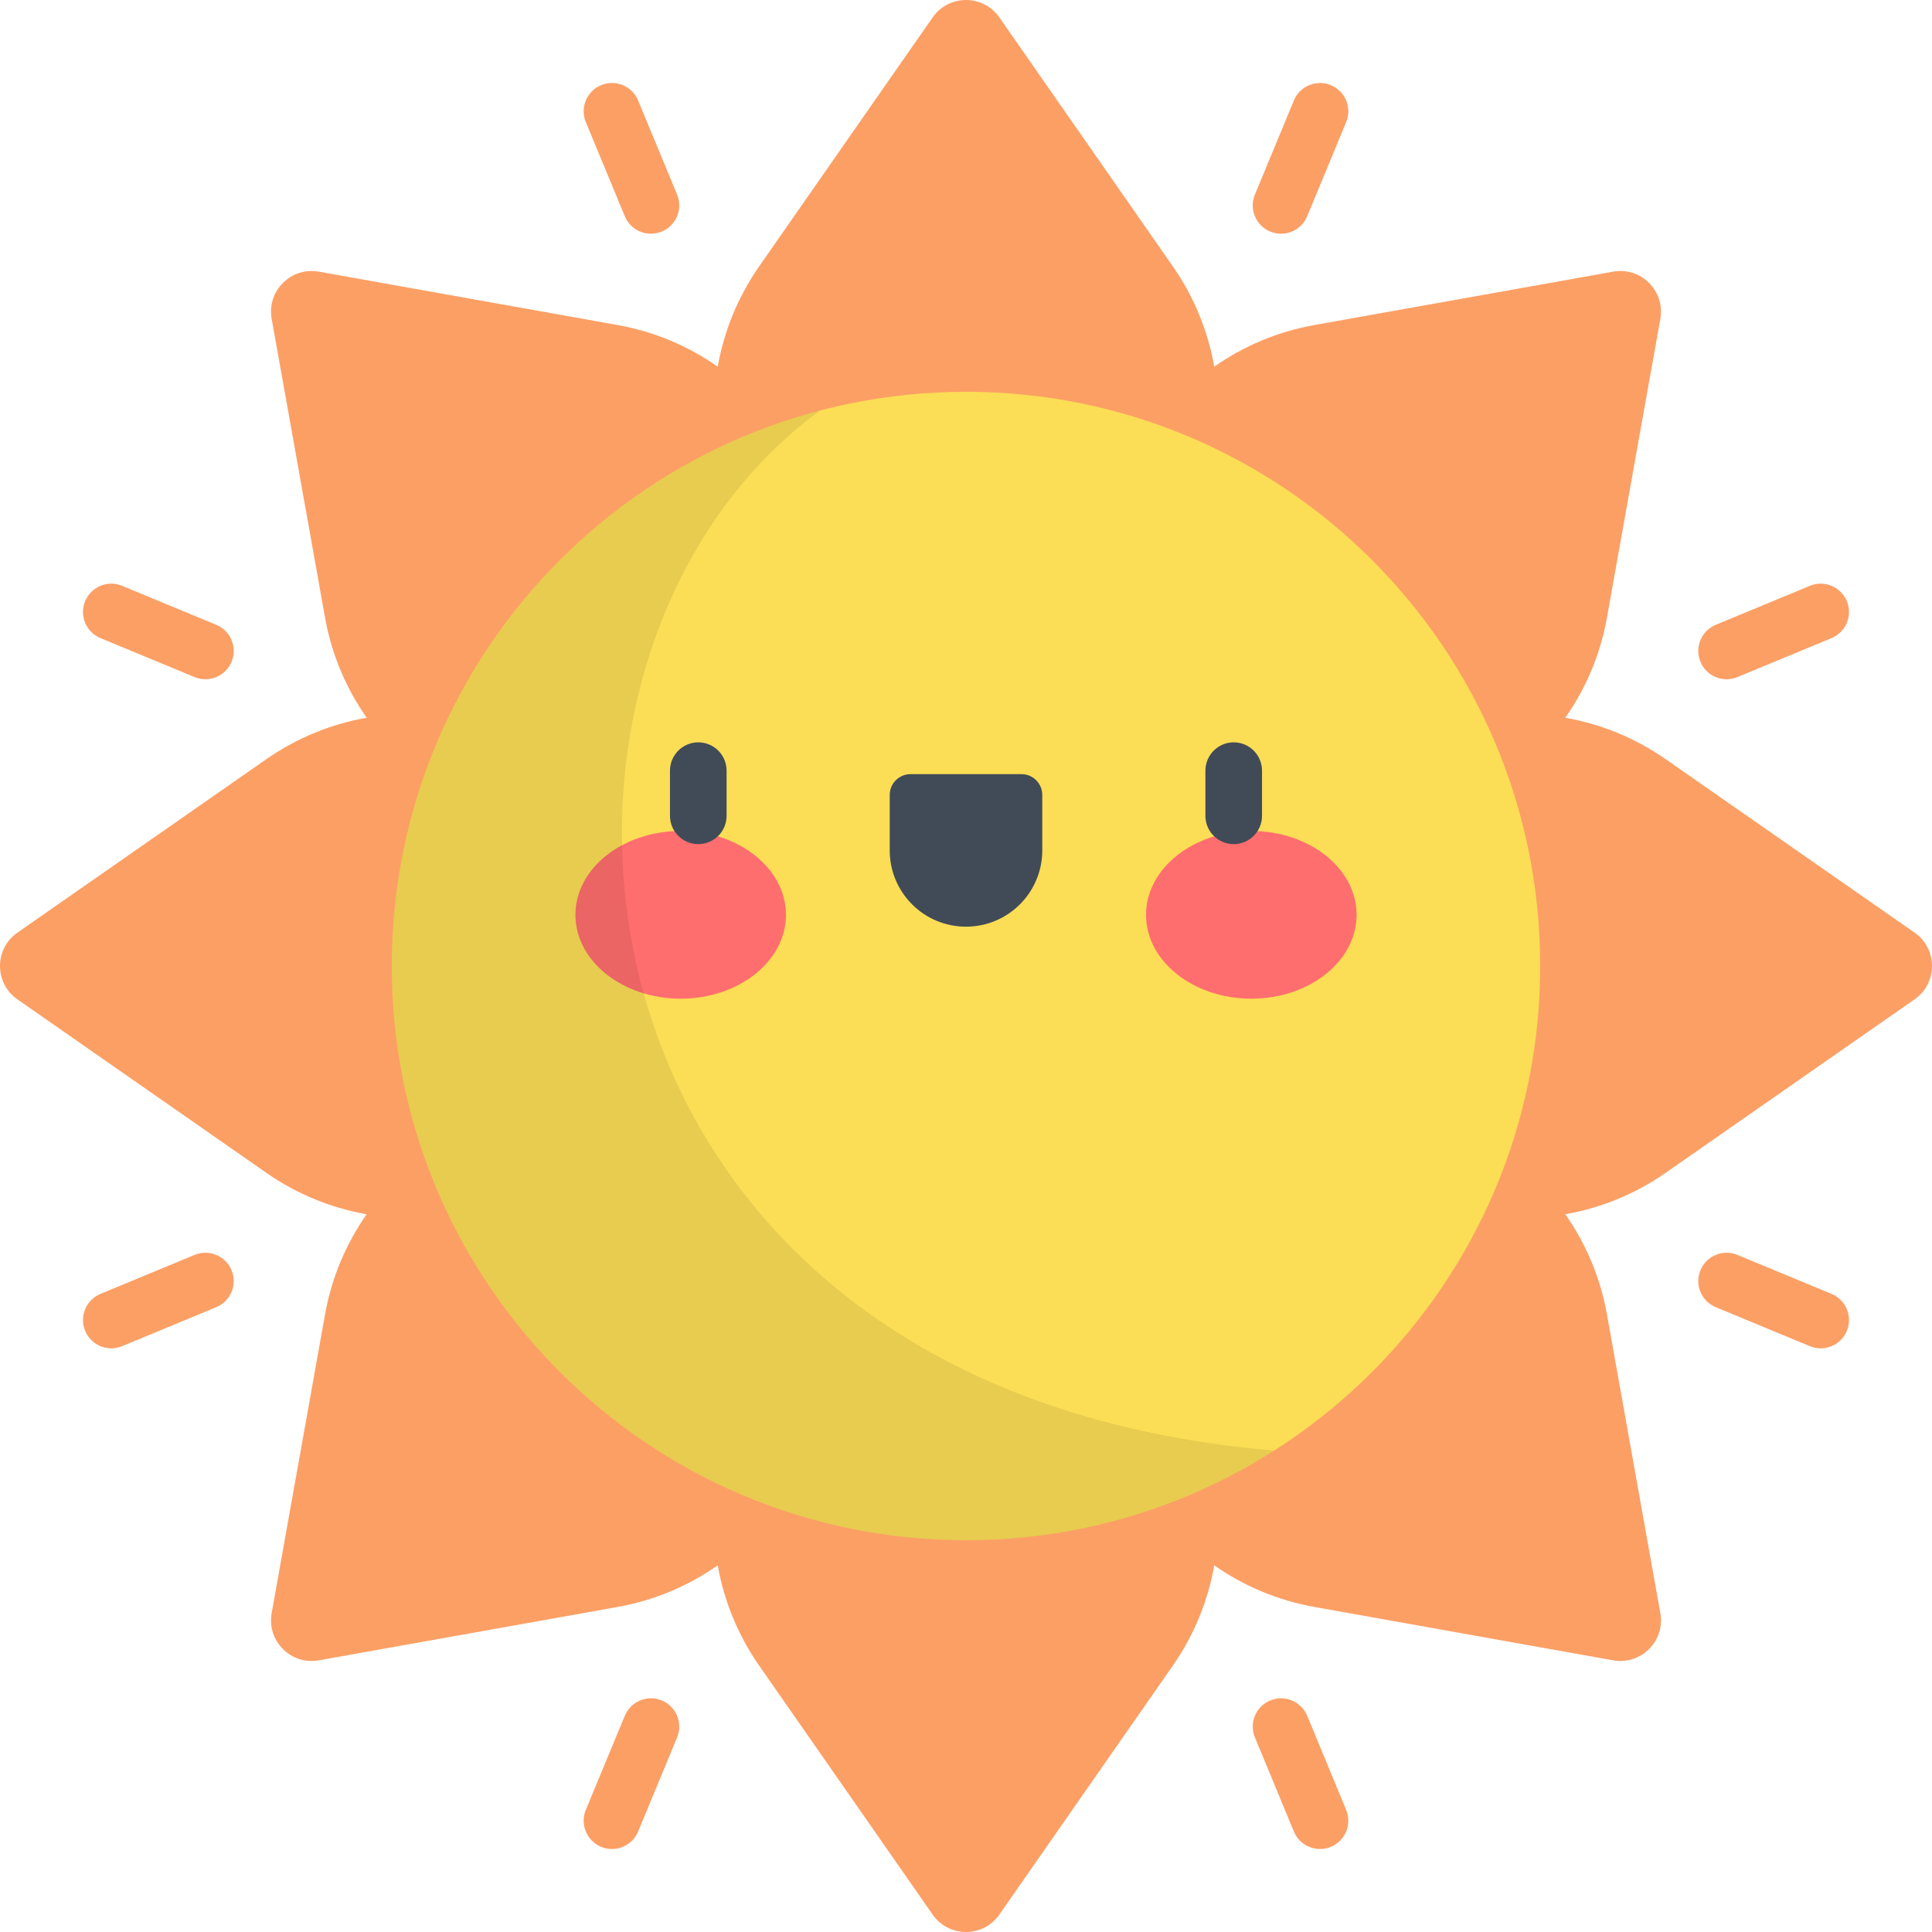
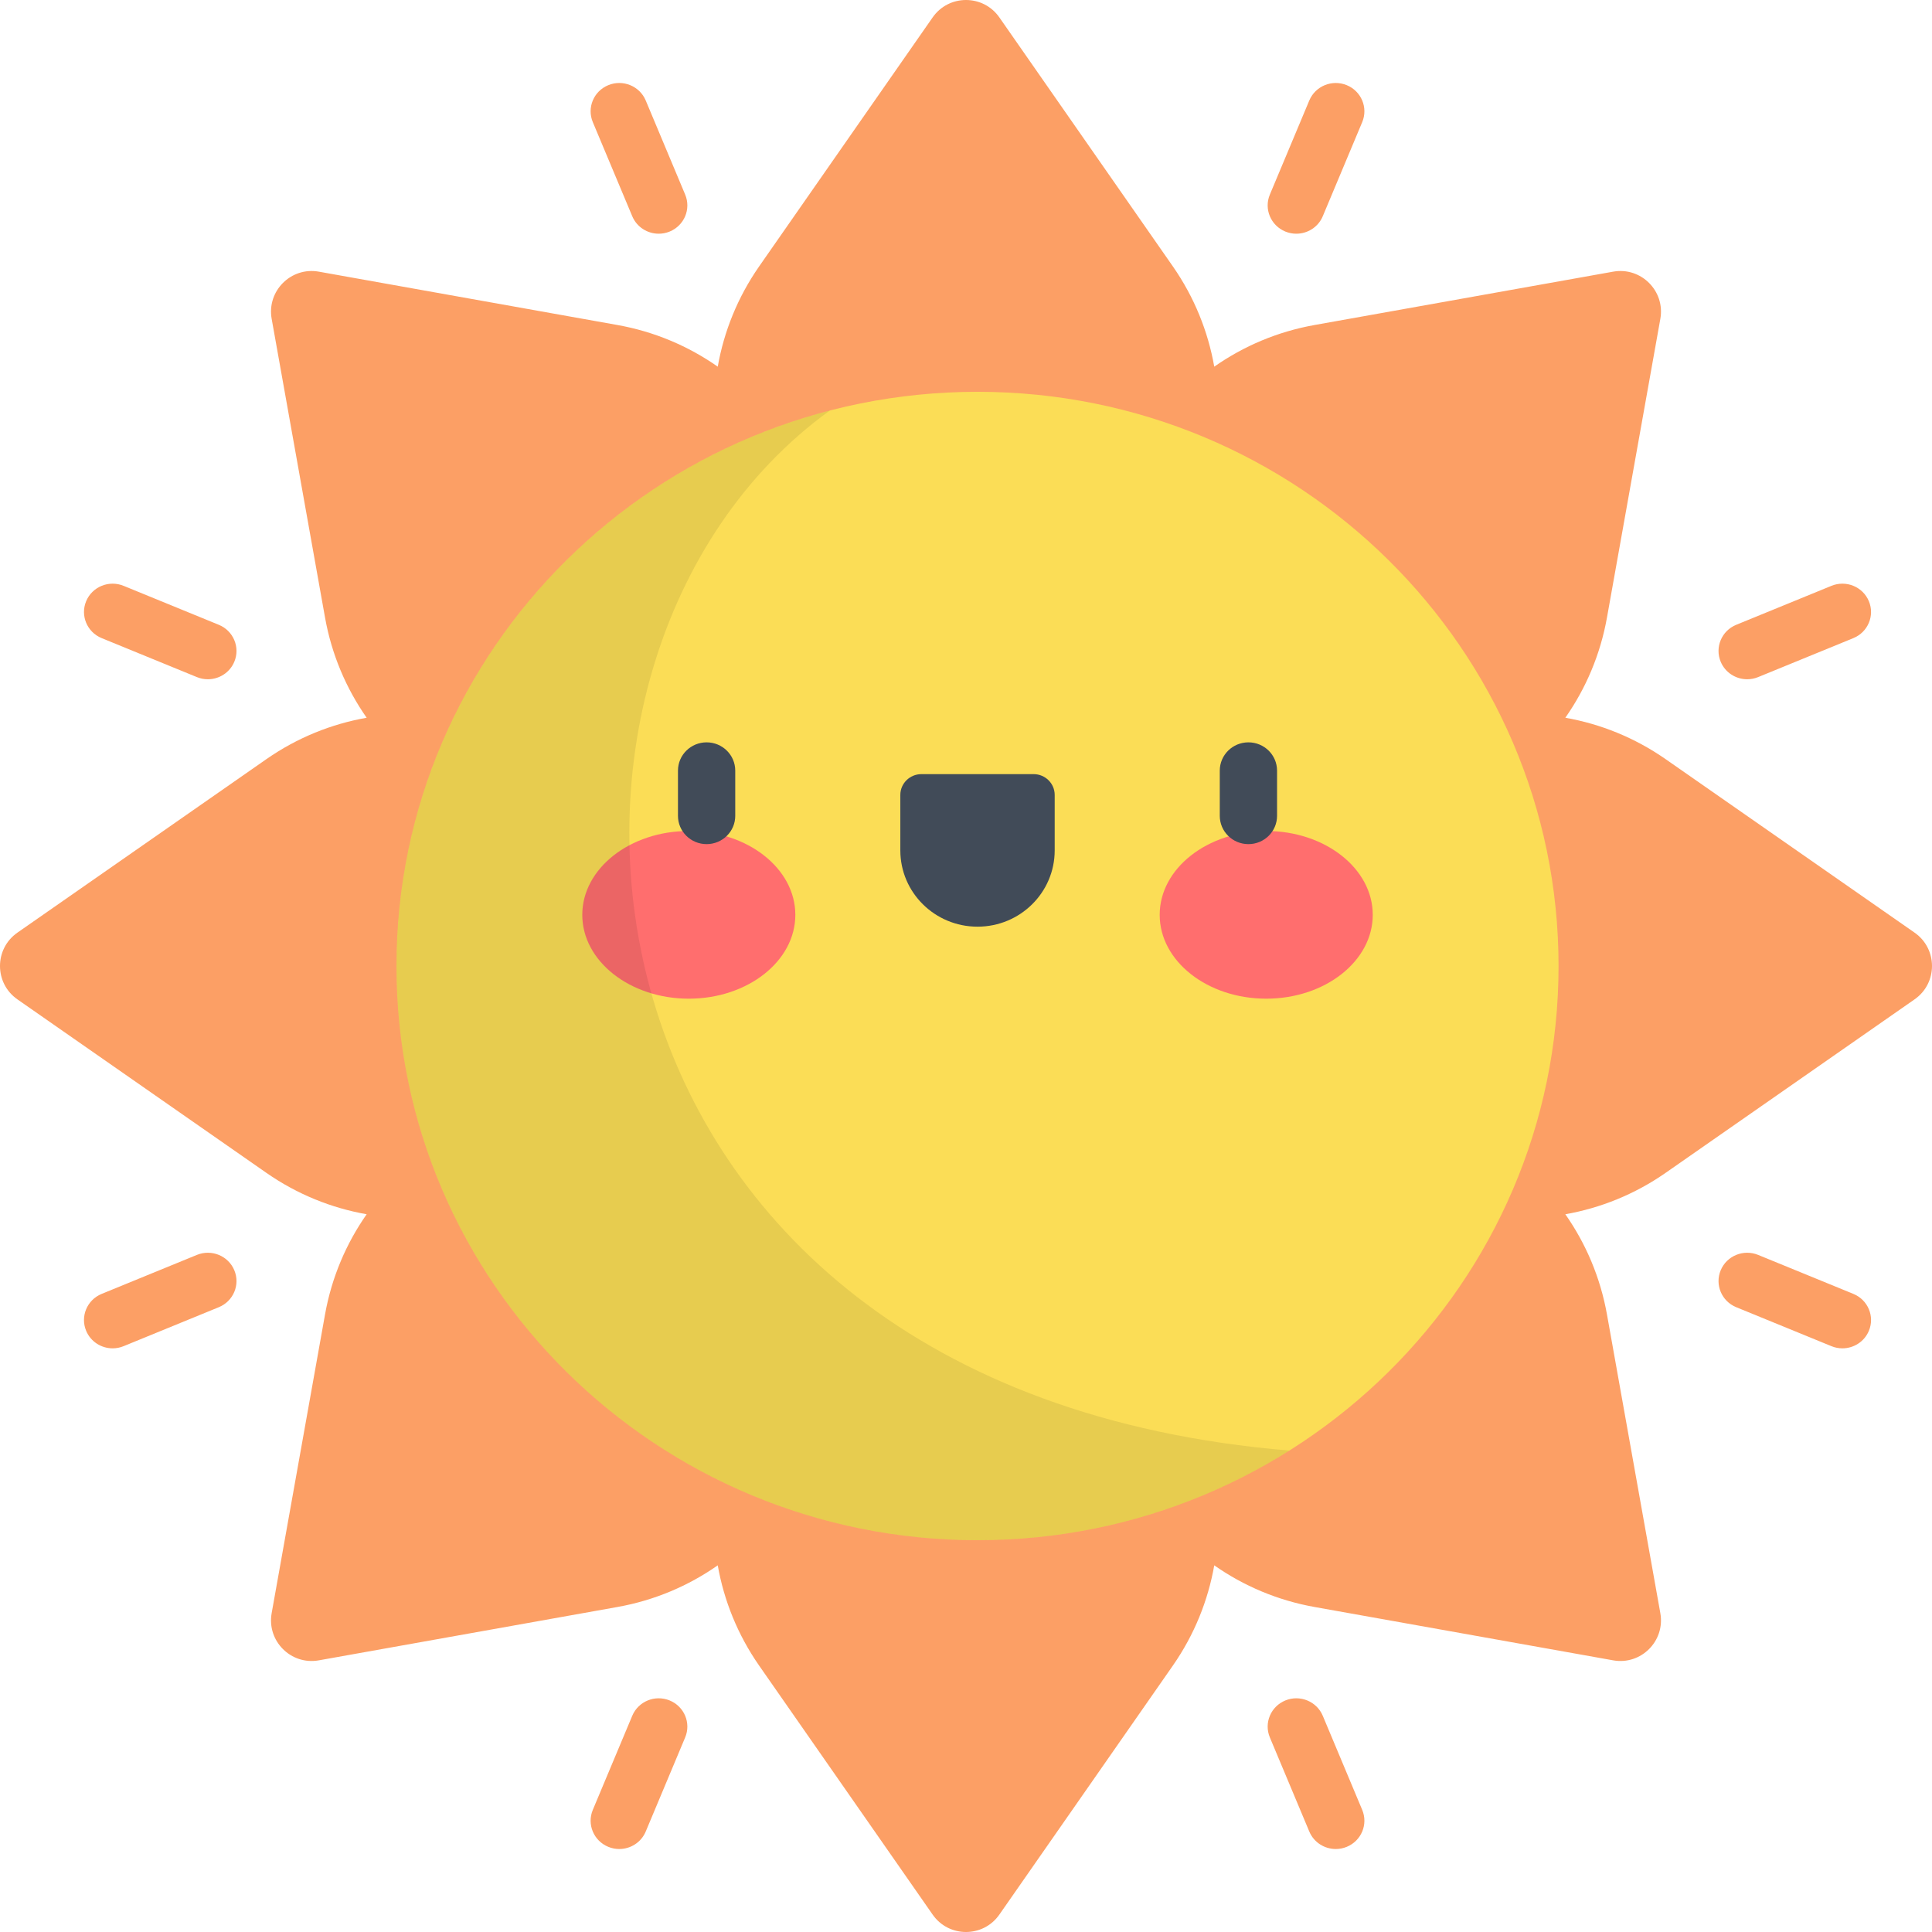
- <svg xmlns="http://www.w3.org/2000/svg" version="1.1" id="Capa_1" x="0px" y="0px" viewBox="0 0 512.001 512.001" style="enable-background:new 0 0 512.001 512.001;" xml:space="preserve">
-   <path style="fill:#FC9F65;" d="M507.384,247.159l-65.971-45.971c-8.184-5.703-17.266-9.337-26.583-10.977  c5.429-7.748,9.281-16.74,11.035-26.559l14.143-79.155c1.319-7.384-5.12-13.823-12.504-12.504l-79.155,14.142  c-9.819,1.754-18.811,5.606-26.559,11.035c-1.64-9.318-5.275-18.399-10.977-26.583L264.842,4.616  c-4.288-6.154-13.395-6.154-17.683,0l-45.971,65.971c-5.703,8.184-9.337,17.265-10.977,26.583  c-7.748-5.429-16.74-9.281-26.559-11.035L84.497,71.993c-7.384-1.319-13.823,5.12-12.504,12.504l14.142,79.155  c1.754,9.819,5.606,18.811,11.035,26.559c-9.318,1.64-18.399,5.275-26.583,10.977L4.615,247.159c-6.154,4.288-6.154,13.395,0,17.683  l65.971,45.971c8.184,5.703,17.265,9.337,26.583,10.977c-5.429,7.748-9.281,16.74-11.035,26.559l-14.142,79.155  c-1.319,7.384,5.12,13.823,12.504,12.504l79.155-14.143c9.819-1.754,18.811-5.606,26.559-11.035  c1.64,9.317,5.275,18.399,10.977,26.583l45.971,65.971c4.288,6.154,13.395,6.154,17.683,0l45.971-65.971  c5.703-8.184,9.337-17.265,10.977-26.583c7.748,5.429,16.74,9.281,26.559,11.035l79.155,14.142  c7.384,1.319,13.823-5.12,12.504-12.504l-14.143-79.155c-1.754-9.819-5.606-18.811-11.035-26.559  c9.317-1.64,18.399-5.275,26.583-10.977l65.971-45.971C513.539,260.554,513.539,251.448,507.384,247.159z" />
-   <circle style="fill:#FBDD56;" cx="256" cy="256.001" r="152.17" />
-   <g>
-     <ellipse style="fill:#FF6E6E;" cx="180.391" cy="242.441" rx="27.899" ry="22.22" />
-     <ellipse style="fill:#FF6E6E;" cx="331.61" cy="242.441" rx="27.899" ry="22.22" />
+ <svg xmlns="http://www.w3.org/2000/svg" style="isolation:isolate" viewBox="0 0 1100 1100" width="1100pt" height="1100pt">
+   <defs>
+     <clipPath id="_clipPath_jIhuba5SN2ui3fQrCI0HyCSfHJw4zL03">
+       <rect width="1100" height="1100" />
+     </clipPath>
+   </defs>
+   <g clip-path="url(#_clipPath_jIhuba5SN2ui3fQrCI0HyCSfHJw4zL03)">
+     <path d=" M 1090.083 531.006 L 948.348 432.24 C 930.765 419.987 911.253 412.18 891.236 408.656 C 902.9 392.01 911.176 372.691 914.944 351.596 L 945.33 181.536 C 948.163 165.672 934.33 151.838 918.466 154.672 L 748.406 185.055 C 727.311 188.823 707.992 197.099 691.346 208.763 C 687.822 188.744 680.013 169.234 667.763 151.651 L 568.997 9.916 C 559.784 -3.305 540.219 -3.305 531.006 9.916 L 432.24 151.651 C 419.988 169.234 412.18 188.744 408.657 208.763 C 392.011 197.099 372.692 188.823 351.597 185.055 L 181.537 154.672 C 165.673 151.838 151.84 165.672 154.673 181.536 L 185.057 351.596 C 188.825 372.691 197.101 392.01 208.764 408.656 C 188.745 412.18 169.235 419.989 151.653 432.24 L 9.916 531.006 C -3.305 540.218 -3.305 559.784 9.916 568.997 L 151.65 667.762 C 169.233 680.015 188.743 687.822 208.762 691.346 C 197.098 707.992 188.823 727.311 185.054 748.406 L 154.671 918.466 C 151.837 934.33 165.671 948.164 181.535 945.33 L 351.595 914.945 C 372.69 911.177 392.009 902.901 408.655 891.237 C 412.178 911.254 419.988 930.766 432.238 948.349 L 531.004 1090.084 C 540.216 1103.305 559.782 1103.305 568.995 1090.084 L 667.76 948.349 C 680.013 930.766 687.82 911.256 691.344 891.237 C 707.99 902.901 727.309 911.177 748.404 914.945 L 918.463 945.328 C 934.327 948.162 948.161 934.328 945.327 918.464 L 914.942 748.404 C 911.174 727.309 902.898 707.99 891.234 691.344 C 911.251 687.82 930.763 680.011 948.346 667.76 L 1090.08 568.994 C 1103.306 559.784 1103.306 540.22 1090.083 531.006 Z " fill="rgb(252,159,101)" />
+     <ellipse vector-effect="non-scaling-stroke" cx="556.554" cy="550.002" rx="330.823" ry="326.928" fill="rgb(251,221,86)" />
+     <g>
+       <ellipse vector-effect="non-scaling-stroke" cx="392.178" cy="520.869" rx="60.653" ry="47.738" fill="rgb(255,110,110)" />
+       <ellipse vector-effect="non-scaling-stroke" cx="720.933" cy="520.869" rx="60.653" ry="47.738" fill="rgb(255,110,110)" />
+     </g>
+     <g>
+       <path d=" M 402.313 480.614 C 393.306 480.614 386.008 473.399 386.008 464.501 L 386.008 438.773 C 386.008 429.874 393.306 422.66 402.313 422.66 C 411.32 422.66 418.618 429.874 418.618 438.773 L 418.618 464.501 C 418.618 473.399 411.32 480.614 402.313 480.614 Z " fill="rgb(65,75,88)" />
+       <path d=" M 556.554 527.611 L 556.554 527.611 C 532.285 527.611 512.61 508.168 512.61 484.185 L 512.61 452.613 C 512.61 446.067 517.98 440.758 524.607 440.758 L 588.502 440.758 C 595.126 440.758 600.498 446.065 600.498 452.613 L 600.498 484.185 C 600.5 508.17 580.823 527.611 556.554 527.611 Z " fill="rgb(65,75,88)" />
+       <path d=" M 710.795 480.614 C 701.788 480.614 694.49 473.399 694.49 464.501 L 694.49 438.773 C 694.49 429.874 701.788 422.66 710.795 422.66 C 719.802 422.66 727.101 429.874 727.101 438.773 L 727.101 464.501 C 727.101 473.399 719.802 480.614 710.795 480.614 Z " fill="rgb(65,75,88)" />
+     </g>
+     <g opacity="0.08">
+       <path d=" M 472.449 233.752 C 330.481 270.524 225.736 398.17 225.736 550.002 C 225.736 730.557 373.848 876.926 556.556 876.926 C 621.893 876.926 682.798 858.2 734.095 825.896 C 312.375 790.754 277.393 374.522 472.449 233.752 Z " fill="rgb(0,0,0)" />
+     </g>
+     <g>
+       <path d=" M 375.048 133.067 C 368.65 133.067 362.58 129.32 359.978 123.115 L 337.52 69.535 C 334.072 61.313 338.022 51.888 346.345 48.483 C 354.662 45.078 364.202 48.983 367.648 57.203 L 390.106 110.783 C 393.554 119.005 389.603 128.431 381.281 131.836 C 379.242 132.672 377.129 133.067 375.048 133.067 Z " fill="rgb(252,159,101)" />
+       <path d=" M 118.336 386.744 C 116.255 386.744 114.142 386.349 112.103 385.513 L 57.887 363.32 C 49.567 359.914 45.615 350.487 49.063 342.267 C 52.508 334.045 62.055 330.144 70.366 333.547 L 124.582 355.74 C 132.902 359.145 136.854 368.573 133.406 376.793 C 130.806 382.997 124.736 386.744 118.336 386.744 Z " fill="rgb(252,159,101)" />
+       <path d=" M 64.131 767.689 C 57.733 767.689 51.663 763.942 49.06 757.737 C 45.612 749.515 49.563 740.09 57.885 736.685 L 112.101 714.491 C 120.423 711.084 129.958 714.99 133.404 723.212 C 136.852 731.434 132.902 740.859 124.58 744.264 L 70.364 766.458 C 68.324 767.293 66.211 767.689 64.131 767.689 Z " fill="rgb(252,159,101)" />
+       <path d=" M 352.577 1052.752 C 350.497 1052.752 348.384 1052.357 346.345 1051.521 C 338.024 1048.114 334.072 1038.689 337.52 1030.469 L 359.978 976.889 C 363.424 968.667 372.968 964.765 381.281 968.168 C 389.601 971.576 393.554 981.001 390.106 989.221 L 367.648 1042.801 C 365.046 1049.006 358.978 1052.752 352.577 1052.752 Z " fill="rgb(252,159,101)" />
+       <path d=" M 760.531 1052.752 C 754.133 1052.752 748.063 1049.006 745.46 1042.801 L 723.003 989.221 C 719.555 980.999 723.505 971.574 731.827 968.168 C 740.149 964.763 749.685 968.669 753.13 976.889 L 775.588 1030.469 C 779.036 1038.691 775.086 1048.116 766.764 1051.521 C 764.725 1052.357 762.609 1052.752 760.531 1052.752 Z " fill="rgb(252,159,101)" />
+       <path d=" M 1048.98 767.689 C 1046.899 767.689 1044.786 767.293 1042.747 766.458 L 988.528 744.264 C 980.208 740.859 976.256 731.432 979.704 723.212 C 983.15 714.99 992.692 711.088 1001.007 714.491 L 1055.226 736.685 C 1063.546 740.09 1067.498 749.517 1064.05 757.737 C 1061.446 763.944 1055.376 767.689 1048.98 767.689 Z " fill="rgb(252,159,101)" />
+       <path d=" M 994.772 386.744 C 988.374 386.744 982.304 382.997 979.702 376.793 C 976.254 368.571 980.204 359.145 988.526 355.74 L 1042.745 333.547 C 1051.067 330.141 1060.602 334.047 1064.048 342.267 C 1067.496 350.489 1063.544 359.914 1055.224 363.32 L 1001.005 385.513 C 998.966 386.349 996.851 386.744 994.772 386.744 Z " fill="rgb(252,159,101)" />
+       <path d=" M 738.06 133.067 C 735.979 133.067 733.866 132.672 731.827 131.836 C 723.507 128.431 719.555 119.003 723.003 110.783 L 745.46 57.203 C 748.906 48.981 758.45 45.082 766.764 48.483 C 775.084 51.888 779.036 61.315 775.588 69.535 L 753.13 123.115 C 750.53 129.32 744.46 133.067 738.06 133.067 Z " fill="rgb(252,159,101)" />
+     </g>
  </g>
-   <g>
-     <path style="fill:#414B58;" d="M185.053,223.704c-4.143,0-7.5-3.358-7.5-7.5v-11.975c0-4.142,3.357-7.5,7.5-7.5s7.5,3.358,7.5,7.5   v11.975C192.553,220.346,189.196,223.704,185.053,223.704z" />
-     <path style="fill:#414B58;" d="M256,245.579L256,245.579c-11.163,0-20.213-9.05-20.213-20.213v-14.695   c0-3.047,2.47-5.518,5.518-5.518h29.39c3.047,0,5.518,2.47,5.518,5.518v14.695C276.214,236.53,267.163,245.579,256,245.579z" />
-     <path style="fill:#414B58;" d="M326.947,223.704c-4.143,0-7.5-3.358-7.5-7.5v-11.975c0-4.142,3.357-7.5,7.5-7.5s7.5,3.358,7.5,7.5   v11.975C334.447,220.346,331.09,223.704,326.947,223.704z" />
-   </g>
-   <path style="opacity:0.08;enable-background:new    ;" d="M217.314,108.801c-65.302,17.116-113.482,76.529-113.482,147.2  c0,84.04,68.128,152.168,152.169,152.168c30.053,0,58.068-8.716,81.663-23.752C143.684,368.06,127.593,174.323,217.314,108.801z" />
-   <g>
-     <path style="fill:#FC9F65;" d="M172.512,61.937c-2.943,0-5.735-1.744-6.932-4.632l-10.33-24.939   c-1.586-3.827,0.231-8.214,4.059-9.799c3.826-1.585,8.214,0.233,9.799,4.059l10.33,24.939c1.586,3.827-0.231,8.214-4.059,9.799   C174.441,61.753,173.469,61.937,172.512,61.937z" />
-     <path style="fill:#FC9F65;" d="M54.431,180.012c-0.957,0-1.929-0.184-2.867-0.573l-24.938-10.33   c-3.827-1.585-5.645-5.973-4.059-9.799c1.585-3.827,5.976-5.643,9.799-4.059l24.938,10.33c3.827,1.585,5.645,5.973,4.059,9.799   C60.167,178.268,57.375,180.012,54.431,180.012z" />
-     <path style="fill:#FC9F65;" d="M29.498,357.324c-2.943,0-5.735-1.744-6.932-4.632c-1.586-3.827,0.231-8.214,4.059-9.799   l24.938-10.33c3.828-1.586,8.214,0.232,9.799,4.059c1.586,3.827-0.231,8.214-4.059,9.799l-24.938,10.33   C31.427,357.14,30.455,357.324,29.498,357.324z" />
-     <path style="fill:#FC9F65;" d="M162.176,490.008c-0.957,0-1.929-0.184-2.867-0.573c-3.827-1.586-5.645-5.973-4.059-9.799   l10.33-24.939c1.585-3.827,5.975-5.643,9.799-4.059c3.827,1.586,5.645,5.973,4.059,9.799l-10.33,24.939   C167.911,488.264,165.12,490.008,162.176,490.008z" />
-     <path style="fill:#FC9F65;" d="M349.824,490.008c-2.943,0-5.735-1.744-6.932-4.632l-10.33-24.939   c-1.586-3.827,0.231-8.214,4.059-9.799c3.828-1.585,8.214,0.233,9.799,4.059l10.33,24.939c1.586,3.827-0.231,8.214-4.059,9.799   C351.753,489.824,350.78,490.008,349.824,490.008z" />
-     <path style="fill:#FC9F65;" d="M482.503,357.324c-0.957,0-1.929-0.184-2.867-0.573l-24.939-10.33   c-3.827-1.585-5.645-5.973-4.059-9.799c1.585-3.827,5.974-5.643,9.799-4.059l24.939,10.33c3.827,1.585,5.645,5.973,4.059,9.799   C488.237,355.581,485.445,357.324,482.503,357.324z" />
-     <path style="fill:#FC9F65;" d="M457.569,180.012c-2.943,0-5.735-1.744-6.932-4.632c-1.586-3.827,0.231-8.214,4.059-9.799   l24.939-10.33c3.828-1.585,8.214,0.233,9.799,4.059c1.586,3.827-0.232,8.214-4.059,9.799l-24.939,10.33   C459.498,179.828,458.525,180.012,457.569,180.012z" />
-     <path style="fill:#FC9F65;" d="M339.488,61.937c-0.957,0-1.929-0.184-2.867-0.573c-3.827-1.585-5.645-5.973-4.059-9.799   l10.33-24.939c1.585-3.827,5.975-5.642,9.799-4.059c3.827,1.585,5.645,5.973,4.059,9.799l-10.33,24.939   C345.224,60.193,342.432,61.937,339.488,61.937z" />
-   </g>
-   <g>
- </g>
-   <g>
- </g>
-   <g>
- </g>
-   <g>
- </g>
-   <g>
- </g>
-   <g>
- </g>
-   <g>
- </g>
-   <g>
- </g>
-   <g>
- </g>
-   <g>
- </g>
-   <g>
- </g>
-   <g>
- </g>
-   <g>
- </g>
-   <g>
- </g>
-   <g>
- </g>
</svg>
